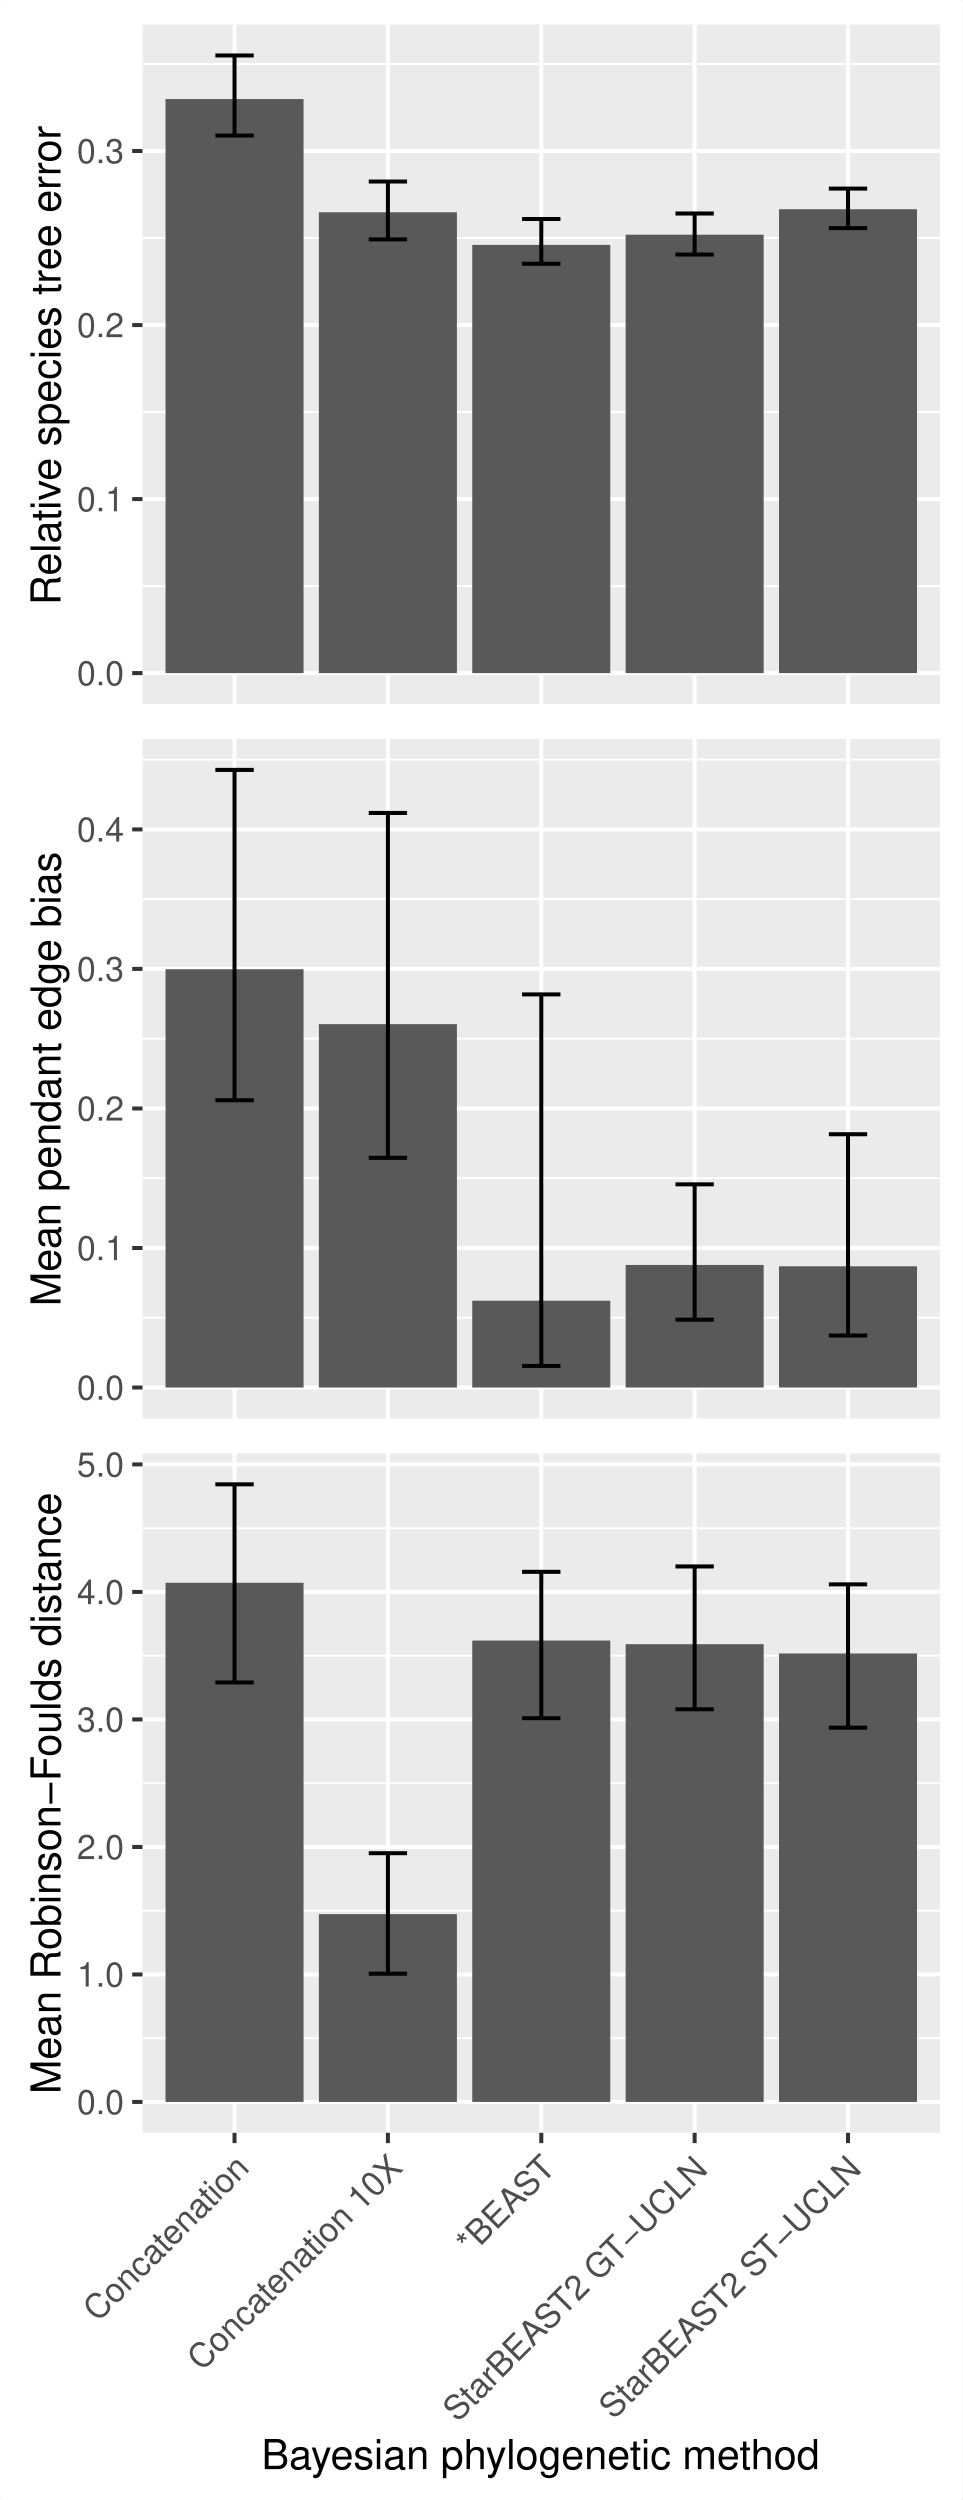
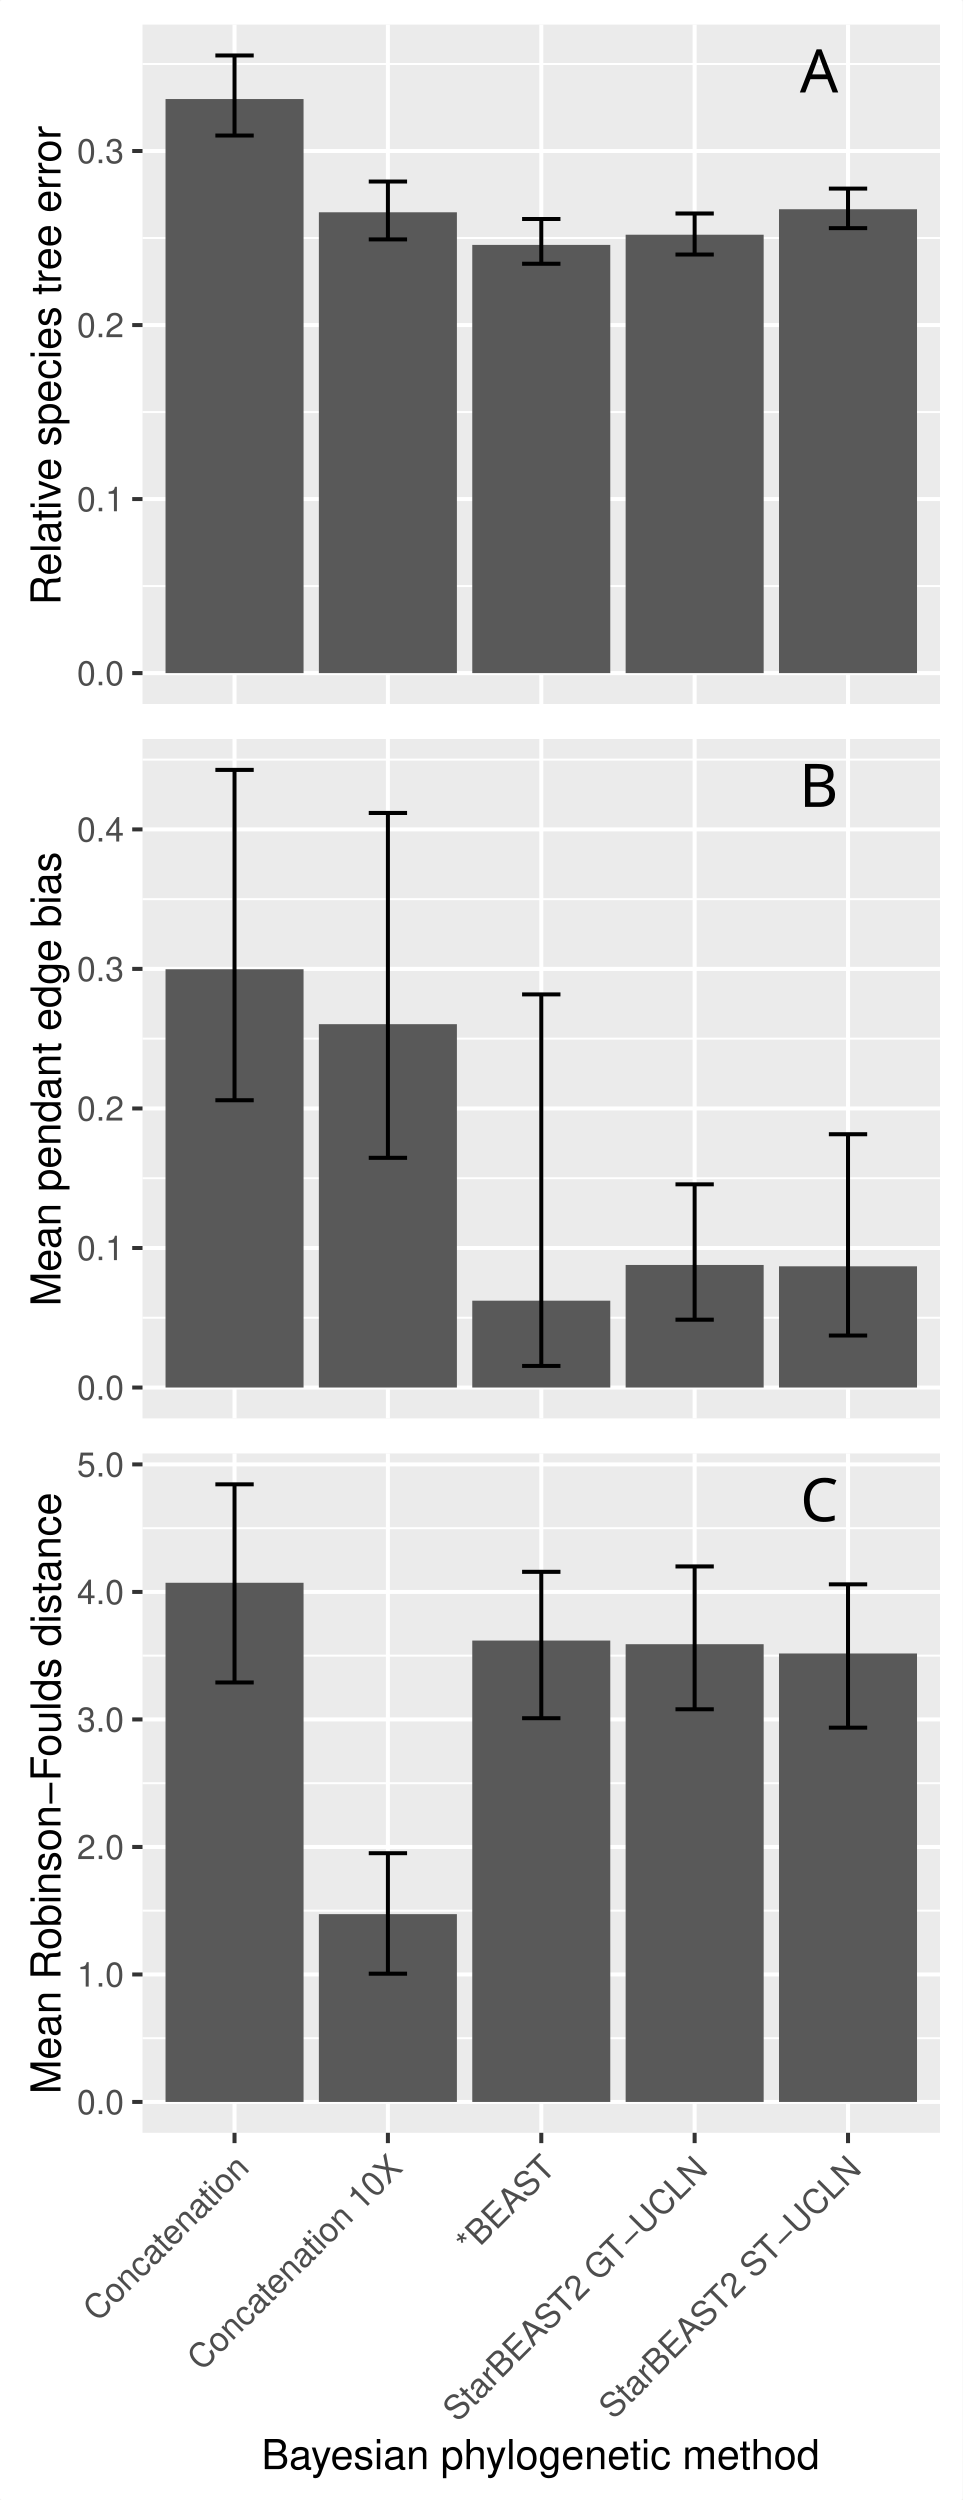
<svg xmlns="http://www.w3.org/2000/svg" width="90.378mm" height="234.714mm" viewBox="0 0 320.237 831.662" id="svg2" version="1.1">
  <defs id="defs4">
    <clipPath id="clipPath4180" clipPathUnits="userSpaceOnUse">
      <path id="path4182" d="m 37.39,97.18 212.24,0 0,180.81 -212.24,0 0,-180.81 z" />
    </clipPath>
    <clipPath id="clipPath4542" clipPathUnits="userSpaceOnUse">
      <path id="path4544" d="m 37.39,97.18 212.24,0 0,180.81 -212.24,0 0,-180.81 z" />
    </clipPath>
    <clipPath id="clipPath4889" clipPathUnits="userSpaceOnUse">
      <path id="path4891" d="m 37.39,97.18 212.24,0 0,180.81 -212.24,0 0,-180.81 z" />
    </clipPath>
  </defs>
  <g id="layer1" transform="translate(386.2494,-1056.74)">
    <path id="path4877" style="fill:#ffffff;fill-opacity:1;fill-rule:nonzero;stroke:#ffffff;stroke-width:1.338;stroke-linecap:round;stroke-linejoin:round;stroke-miterlimit:10;stroke-dasharray:none;stroke-opacity:1" d="m -385.581,1887.734 318.9,0 0,-830.325 -318.9,0 z" />
    <g id="g4176" transform="matrix(1.25,0,0,-1.25,-385.5806,1650.071)">
      <g id="g4178" clip-path="url(#clipPath4180)">
        <path d="m 37.39,97.18 212.24,0 0,180.81 -212.24,0 0,-180.81 z" style="fill:#ebebeb;fill-opacity:1;fill-rule:nonzero;stroke:none" id="path4184" />
        <path d="m 37.39,123.97 212.25,0" style="fill:none;stroke:#ffffff;stroke-width:0.53;stroke-linecap:butt;stroke-linejoin:round;stroke-miterlimit:10;stroke-dasharray:none;stroke-opacity:1" id="path4186" />
        <path d="m 37.39,161.1 212.25,0" style="fill:none;stroke:#ffffff;stroke-width:0.53;stroke-linecap:butt;stroke-linejoin:round;stroke-miterlimit:10;stroke-dasharray:none;stroke-opacity:1" id="path4188" />
        <path d="m 37.39,198.24 212.25,0" style="fill:none;stroke:#ffffff;stroke-width:0.53;stroke-linecap:butt;stroke-linejoin:round;stroke-miterlimit:10;stroke-dasharray:none;stroke-opacity:1" id="path4190" />
        <path d="m 37.39,235.38 212.25,0" style="fill:none;stroke:#ffffff;stroke-width:0.53;stroke-linecap:butt;stroke-linejoin:round;stroke-miterlimit:10;stroke-dasharray:none;stroke-opacity:1" id="path4192" />
        <path d="m 37.39,272.51 212.25,0" style="fill:none;stroke:#ffffff;stroke-width:0.53;stroke-linecap:butt;stroke-linejoin:round;stroke-miterlimit:10;stroke-dasharray:none;stroke-opacity:1" id="path4194" />
        <path d="m 37.39,105.4 212.25,0" style="fill:none;stroke:#ffffff;stroke-width:1.07;stroke-linecap:butt;stroke-linejoin:round;stroke-miterlimit:10;stroke-dasharray:none;stroke-opacity:1" id="path4196" />
        <path d="m 37.39,142.53 212.25,0" style="fill:none;stroke:#ffffff;stroke-width:1.07;stroke-linecap:butt;stroke-linejoin:round;stroke-miterlimit:10;stroke-dasharray:none;stroke-opacity:1" id="path4198" />
        <path d="m 37.39,179.67 212.25,0" style="fill:none;stroke:#ffffff;stroke-width:1.07;stroke-linecap:butt;stroke-linejoin:round;stroke-miterlimit:10;stroke-dasharray:none;stroke-opacity:1" id="path4200" />
        <path d="m 37.39,216.81 212.25,0" style="fill:none;stroke:#ffffff;stroke-width:1.07;stroke-linecap:butt;stroke-linejoin:round;stroke-miterlimit:10;stroke-dasharray:none;stroke-opacity:1" id="path4202" />
        <path d="m 37.39,253.94 212.25,0" style="fill:none;stroke:#ffffff;stroke-width:1.07;stroke-linecap:butt;stroke-linejoin:round;stroke-miterlimit:10;stroke-dasharray:none;stroke-opacity:1" id="path4204" />
        <path d="m 61.88,97.18 0,180.81" style="fill:none;stroke:#ffffff;stroke-width:1.07;stroke-linecap:butt;stroke-linejoin:round;stroke-miterlimit:10;stroke-dasharray:none;stroke-opacity:1" id="path4206" />
        <path d="m 102.7,97.18 0,180.81" style="fill:none;stroke:#ffffff;stroke-width:1.07;stroke-linecap:butt;stroke-linejoin:round;stroke-miterlimit:10;stroke-dasharray:none;stroke-opacity:1" id="path4208" />
        <path d="m 143.52,97.18 0,180.81" style="fill:none;stroke:#ffffff;stroke-width:1.07;stroke-linecap:butt;stroke-linejoin:round;stroke-miterlimit:10;stroke-dasharray:none;stroke-opacity:1" id="path4210" />
        <path d="m 184.33,97.18 0,180.81" style="fill:none;stroke:#ffffff;stroke-width:1.07;stroke-linecap:butt;stroke-linejoin:round;stroke-miterlimit:10;stroke-dasharray:none;stroke-opacity:1" id="path4212" />
        <path d="m 225.15,97.18 0,180.81" style="fill:none;stroke:#ffffff;stroke-width:1.07;stroke-linecap:butt;stroke-linejoin:round;stroke-miterlimit:10;stroke-dasharray:none;stroke-opacity:1" id="path4214" />
        <path d="m 43.52,105.4 36.73,0 0,111.32 -36.73,0 0,-111.32 z" style="fill:#595959;fill-opacity:1;fill-rule:nonzero;stroke:none" id="path4216" />
        <path d="m 84.33,105.4 36.73,0 0,96.7 -36.73,0 0,-96.7 z" style="fill:#595959;fill-opacity:1;fill-rule:nonzero;stroke:none" id="path4218" />
        <path d="m 125.15,105.4 36.73,0 0,23.11 -36.73,0 0,-23.11 z" style="fill:#595959;fill-opacity:1;fill-rule:nonzero;stroke:none" id="path4220" />
        <path d="m 165.97,105.4 36.73,0 0,32.62 -36.73,0 0,-32.62 z" style="fill:#595959;fill-opacity:1;fill-rule:nonzero;stroke:none" id="path4222" />
        <path d="m 206.78,105.4 36.73,0 0,32.26 -36.73,0 0,-32.26 z" style="fill:#595959;fill-opacity:1;fill-rule:nonzero;stroke:none" id="path4224" />
        <path d="m 138.41,210.02 10.21,0" style="fill:none;stroke:#000000;stroke-width:1.07;stroke-linecap:butt;stroke-linejoin:round;stroke-miterlimit:1;stroke-dasharray:none;stroke-opacity:1" id="path4226" />
        <path d="m 143.52,210.02 0,-98.87" style="fill:none;stroke:#000000;stroke-width:1.07;stroke-linecap:butt;stroke-linejoin:round;stroke-miterlimit:1;stroke-dasharray:none;stroke-opacity:1" id="path4228" />
        <path d="m 138.41,111.15 10.21,0" style="fill:none;stroke:#000000;stroke-width:1.07;stroke-linecap:butt;stroke-linejoin:round;stroke-miterlimit:1;stroke-dasharray:none;stroke-opacity:1" id="path4230" />
        <path d="m 179.23,159.48 10.2,0" style="fill:none;stroke:#000000;stroke-width:1.07;stroke-linecap:butt;stroke-linejoin:round;stroke-miterlimit:1;stroke-dasharray:none;stroke-opacity:1" id="path4232" />
        <path d="m 184.33,159.48 0,-36.03" style="fill:none;stroke:#000000;stroke-width:1.07;stroke-linecap:butt;stroke-linejoin:round;stroke-miterlimit:1;stroke-dasharray:none;stroke-opacity:1" id="path4234" />
        <path d="m 179.23,123.45 10.2,0" style="fill:none;stroke:#000000;stroke-width:1.07;stroke-linecap:butt;stroke-linejoin:round;stroke-miterlimit:1;stroke-dasharray:none;stroke-opacity:1" id="path4236" />
        <path d="m 220.05,172.81 10.2,0" style="fill:none;stroke:#000000;stroke-width:1.07;stroke-linecap:butt;stroke-linejoin:round;stroke-miterlimit:1;stroke-dasharray:none;stroke-opacity:1" id="path4238" />
        <path d="m 225.15,172.81 0,-53.57" style="fill:none;stroke:#000000;stroke-width:1.07;stroke-linecap:butt;stroke-linejoin:round;stroke-miterlimit:1;stroke-dasharray:none;stroke-opacity:1" id="path4240" />
        <path d="m 220.05,119.24 10.2,0" style="fill:none;stroke:#000000;stroke-width:1.07;stroke-linecap:butt;stroke-linejoin:round;stroke-miterlimit:1;stroke-dasharray:none;stroke-opacity:1" id="path4242" />
        <path d="m 56.78,269.77 10.21,0" style="fill:none;stroke:#000000;stroke-width:1.07;stroke-linecap:butt;stroke-linejoin:round;stroke-miterlimit:1;stroke-dasharray:none;stroke-opacity:1" id="path4244" />
        <path d="m 61.88,269.77 0,-87.91" style="fill:none;stroke:#000000;stroke-width:1.07;stroke-linecap:butt;stroke-linejoin:round;stroke-miterlimit:1;stroke-dasharray:none;stroke-opacity:1" id="path4246" />
        <path d="m 56.78,181.86 10.21,0" style="fill:none;stroke:#000000;stroke-width:1.07;stroke-linecap:butt;stroke-linejoin:round;stroke-miterlimit:1;stroke-dasharray:none;stroke-opacity:1" id="path4248" />
        <path d="m 97.6,258.31 10.2,0" style="fill:none;stroke:#000000;stroke-width:1.07;stroke-linecap:butt;stroke-linejoin:round;stroke-miterlimit:1;stroke-dasharray:none;stroke-opacity:1" id="path4250" />
        <path d="m 102.7,258.31 0,-91.78" style="fill:none;stroke:#000000;stroke-width:1.07;stroke-linecap:butt;stroke-linejoin:round;stroke-miterlimit:1;stroke-dasharray:none;stroke-opacity:1" id="path4252" />
        <path d="m 97.6,166.53 10.2,0" style="fill:none;stroke:#000000;stroke-width:1.07;stroke-linecap:butt;stroke-linejoin:round;stroke-miterlimit:1;stroke-dasharray:none;stroke-opacity:1" id="path4254" />
      </g>
    </g>
    <g id="g4266" transform="matrix(1.25,0,0,-1.25,-385.5806,1650.071)">
      <text transform="matrix(1,0,0,-1,19.95,102.17)" style="font-variant:normal;font-weight:normal;font-size:9px;font-family:Helvetica;-inkscape-font-specification:Helvetica;writing-mode:lr-tb;fill:#4d4d4d;fill-opacity:1;fill-rule:nonzero;stroke:none" id="text4268">
        <tspan x="0 5.004 7.506" y="0" id="tspan4270">0.0</tspan>
      </text>
      <text transform="matrix(1,0,0,-1,19.95,139.3)" style="font-variant:normal;font-weight:normal;font-size:9px;font-family:Helvetica;-inkscape-font-specification:Helvetica;writing-mode:lr-tb;fill:#4d4d4d;fill-opacity:1;fill-rule:nonzero;stroke:none" id="text4272">
        <tspan x="0 5.004 7.506" y="0" id="tspan4274">0.1</tspan>
      </text>
      <text transform="matrix(1,0,0,-1,19.95,176.44)" style="font-variant:normal;font-weight:normal;font-size:9px;font-family:Helvetica;-inkscape-font-specification:Helvetica;writing-mode:lr-tb;fill:#4d4d4d;fill-opacity:1;fill-rule:nonzero;stroke:none" id="text4276">
        <tspan x="0 5.004 7.506" y="0" id="tspan4278">0.2</tspan>
      </text>
      <text transform="matrix(1,0,0,-1,19.95,213.58)" style="font-variant:normal;font-weight:normal;font-size:9px;font-family:Helvetica;-inkscape-font-specification:Helvetica;writing-mode:lr-tb;fill:#4d4d4d;fill-opacity:1;fill-rule:nonzero;stroke:none" id="text4280">
        <tspan x="0 5.004 7.506" y="0" id="tspan4282">0.3</tspan>
      </text>
      <text transform="matrix(1,0,0,-1,19.95,250.71)" style="font-variant:normal;font-weight:normal;font-size:9px;font-family:Helvetica;-inkscape-font-specification:Helvetica;writing-mode:lr-tb;fill:#4d4d4d;fill-opacity:1;fill-rule:nonzero;stroke:none" id="text4284">
        <tspan x="0 5.004 7.506" y="0" id="tspan4286">0.4</tspan>
      </text>
    </g>
    <g id="g4290" transform="matrix(1.25,0,0,-1.25,-385.5806,1650.071)">
      <path d="m 34.65,105.4 2.74,0" style="fill:none;stroke:#333333;stroke-width:1.07;stroke-linecap:butt;stroke-linejoin:round;stroke-miterlimit:10;stroke-dasharray:none;stroke-opacity:1" id="path4292" />
      <path d="m 34.65,142.53 2.74,0" style="fill:none;stroke:#333333;stroke-width:1.07;stroke-linecap:butt;stroke-linejoin:round;stroke-miterlimit:10;stroke-dasharray:none;stroke-opacity:1" id="path4294" />
      <path d="m 34.65,179.67 2.74,0" style="fill:none;stroke:#333333;stroke-width:1.07;stroke-linecap:butt;stroke-linejoin:round;stroke-miterlimit:10;stroke-dasharray:none;stroke-opacity:1" id="path4296" />
      <path d="m 34.65,216.81 2.74,0" style="fill:none;stroke:#333333;stroke-width:1.07;stroke-linecap:butt;stroke-linejoin:round;stroke-miterlimit:10;stroke-dasharray:none;stroke-opacity:1" id="path4298" />
      <path d="m 34.65,253.94 2.74,0" style="fill:none;stroke:#333333;stroke-width:1.07;stroke-linecap:butt;stroke-linejoin:round;stroke-miterlimit:10;stroke-dasharray:none;stroke-opacity:1" id="path4300" />
    </g>
    <g id="g4366" transform="matrix(1.25,0,0,-1.25,-385.5806,1650.071)">
      <text transform="matrix(0,1,1,0,15.57,127.04)" style="font-variant:normal;font-weight:normal;font-size:11px;font-family:Helvetica;-inkscape-font-specification:Helvetica;writing-mode:lr-tb;fill:#000000;fill-opacity:1;fill-rule:nonzero;stroke:none" id="text4368">
        <tspan x="0 9.163 15.279 21.395 27.511 30.569 36.685 42.801 48.917 55.033 61.149 67.265 70.323 73.381 79.497 85.613 91.729 97.845 100.903 107.019 109.461 115.577" y="0" id="tspan4370">Mean pendant edge bias</tspan>
      </text>
    </g>
    <g id="g4538" transform="matrix(1.25,0,0,-1.25,-385.5806,1412.409)">
      <g id="g4540" clip-path="url(#clipPath4542)">
        <path d="m 37.39,97.18 212.24,0 0,180.81 -212.24,0 0,-180.81 z" style="fill:#ebebeb;fill-opacity:1;fill-rule:nonzero;stroke:none" id="path4546" />
        <path d="m 37.39,128.56 212.25,0" style="fill:none;stroke:#ffffff;stroke-width:0.53;stroke-linecap:butt;stroke-linejoin:round;stroke-miterlimit:10;stroke-dasharray:none;stroke-opacity:1" id="path4548" />
        <path d="m 37.39,174.87 212.25,0" style="fill:none;stroke:#ffffff;stroke-width:0.53;stroke-linecap:butt;stroke-linejoin:round;stroke-miterlimit:10;stroke-dasharray:none;stroke-opacity:1" id="path4550" />
        <path d="m 37.39,221.19 212.25,0" style="fill:none;stroke:#ffffff;stroke-width:0.53;stroke-linecap:butt;stroke-linejoin:round;stroke-miterlimit:10;stroke-dasharray:none;stroke-opacity:1" id="path4552" />
        <path d="m 37.39,267.51 212.25,0" style="fill:none;stroke:#ffffff;stroke-width:0.53;stroke-linecap:butt;stroke-linejoin:round;stroke-miterlimit:10;stroke-dasharray:none;stroke-opacity:1" id="path4554" />
        <path d="m 37.39,105.4 212.25,0" style="fill:none;stroke:#ffffff;stroke-width:1.07;stroke-linecap:butt;stroke-linejoin:round;stroke-miterlimit:10;stroke-dasharray:none;stroke-opacity:1" id="path4556" />
        <path d="m 37.39,151.72 212.25,0" style="fill:none;stroke:#ffffff;stroke-width:1.07;stroke-linecap:butt;stroke-linejoin:round;stroke-miterlimit:10;stroke-dasharray:none;stroke-opacity:1" id="path4558" />
        <path d="m 37.39,198.03 212.25,0" style="fill:none;stroke:#ffffff;stroke-width:1.07;stroke-linecap:butt;stroke-linejoin:round;stroke-miterlimit:10;stroke-dasharray:none;stroke-opacity:1" id="path4560" />
        <path d="m 37.39,244.35 212.25,0" style="fill:none;stroke:#ffffff;stroke-width:1.07;stroke-linecap:butt;stroke-linejoin:round;stroke-miterlimit:10;stroke-dasharray:none;stroke-opacity:1" id="path4562" />
        <path d="m 61.88,97.18 0,180.81" style="fill:none;stroke:#ffffff;stroke-width:1.07;stroke-linecap:butt;stroke-linejoin:round;stroke-miterlimit:10;stroke-dasharray:none;stroke-opacity:1" id="path4564" />
        <path d="m 102.7,97.18 0,180.81" style="fill:none;stroke:#ffffff;stroke-width:1.07;stroke-linecap:butt;stroke-linejoin:round;stroke-miterlimit:10;stroke-dasharray:none;stroke-opacity:1" id="path4566" />
        <path d="m 143.52,97.18 0,180.81" style="fill:none;stroke:#ffffff;stroke-width:1.07;stroke-linecap:butt;stroke-linejoin:round;stroke-miterlimit:10;stroke-dasharray:none;stroke-opacity:1" id="path4568" />
        <path d="m 184.33,97.18 0,180.81" style="fill:none;stroke:#ffffff;stroke-width:1.07;stroke-linecap:butt;stroke-linejoin:round;stroke-miterlimit:10;stroke-dasharray:none;stroke-opacity:1" id="path4570" />
        <path d="m 225.15,97.18 0,180.81" style="fill:none;stroke:#ffffff;stroke-width:1.07;stroke-linecap:butt;stroke-linejoin:round;stroke-miterlimit:10;stroke-dasharray:none;stroke-opacity:1" id="path4572" />
        <path d="m 43.52,105.4 36.73,0 0,152.78 -36.73,0 0,-152.78 z" style="fill:#595959;fill-opacity:1;fill-rule:nonzero;stroke:none" id="path4574" />
        <path d="m 84.33,105.4 36.73,0 0,122.64 -36.73,0 0,-122.64 z" style="fill:#595959;fill-opacity:1;fill-rule:nonzero;stroke:none" id="path4576" />
        <path d="m 125.15,105.4 36.73,0 0,113.96 -36.73,0 0,-113.96 z" style="fill:#595959;fill-opacity:1;fill-rule:nonzero;stroke:none" id="path4578" />
        <path d="m 165.97,105.4 36.73,0 0,116.67 -36.73,0 0,-116.67 z" style="fill:#595959;fill-opacity:1;fill-rule:nonzero;stroke:none" id="path4580" />
        <path d="m 206.78,105.4 36.73,0 0,123.45 -36.73,0 0,-123.45 z" style="fill:#595959;fill-opacity:1;fill-rule:nonzero;stroke:none" id="path4582" />
        <path d="m 138.41,226.25 10.21,0" style="fill:none;stroke:#000000;stroke-width:1.07;stroke-linecap:butt;stroke-linejoin:round;stroke-miterlimit:1;stroke-dasharray:none;stroke-opacity:1" id="path4584" />
        <path d="m 143.52,226.25 0,-11.91" style="fill:none;stroke:#000000;stroke-width:1.07;stroke-linecap:butt;stroke-linejoin:round;stroke-miterlimit:1;stroke-dasharray:none;stroke-opacity:1" id="path4586" />
        <path d="m 138.41,214.34 10.21,0" style="fill:none;stroke:#000000;stroke-width:1.07;stroke-linecap:butt;stroke-linejoin:round;stroke-miterlimit:1;stroke-dasharray:none;stroke-opacity:1" id="path4588" />
        <path d="m 179.23,227.72 10.2,0" style="fill:none;stroke:#000000;stroke-width:1.07;stroke-linecap:butt;stroke-linejoin:round;stroke-miterlimit:1;stroke-dasharray:none;stroke-opacity:1" id="path4590" />
        <path d="m 184.33,227.72 0,-10.92" style="fill:none;stroke:#000000;stroke-width:1.07;stroke-linecap:butt;stroke-linejoin:round;stroke-miterlimit:1;stroke-dasharray:none;stroke-opacity:1" id="path4592" />
        <path d="m 179.23,216.8 10.2,0" style="fill:none;stroke:#000000;stroke-width:1.07;stroke-linecap:butt;stroke-linejoin:round;stroke-miterlimit:1;stroke-dasharray:none;stroke-opacity:1" id="path4594" />
        <path d="m 220.05,234.34 10.2,0" style="fill:none;stroke:#000000;stroke-width:1.07;stroke-linecap:butt;stroke-linejoin:round;stroke-miterlimit:1;stroke-dasharray:none;stroke-opacity:1" id="path4596" />
        <path d="m 225.15,234.34 0,-10.52" style="fill:none;stroke:#000000;stroke-width:1.07;stroke-linecap:butt;stroke-linejoin:round;stroke-miterlimit:1;stroke-dasharray:none;stroke-opacity:1" id="path4598" />
        <path d="m 220.05,223.82 10.2,0" style="fill:none;stroke:#000000;stroke-width:1.07;stroke-linecap:butt;stroke-linejoin:round;stroke-miterlimit:1;stroke-dasharray:none;stroke-opacity:1" id="path4600" />
        <path d="m 56.78,269.77 10.21,0" style="fill:none;stroke:#000000;stroke-width:1.07;stroke-linecap:butt;stroke-linejoin:round;stroke-miterlimit:1;stroke-dasharray:none;stroke-opacity:1" id="path4602" />
        <path d="m 61.88,269.77 0,-21.3" style="fill:none;stroke:#000000;stroke-width:1.07;stroke-linecap:butt;stroke-linejoin:round;stroke-miterlimit:1;stroke-dasharray:none;stroke-opacity:1" id="path4604" />
        <path d="m 56.78,248.47 10.21,0" style="fill:none;stroke:#000000;stroke-width:1.07;stroke-linecap:butt;stroke-linejoin:round;stroke-miterlimit:1;stroke-dasharray:none;stroke-opacity:1" id="path4606" />
        <path d="m 97.6,236.22 10.2,0" style="fill:none;stroke:#000000;stroke-width:1.07;stroke-linecap:butt;stroke-linejoin:round;stroke-miterlimit:1;stroke-dasharray:none;stroke-opacity:1" id="path4608" />
        <path d="m 102.7,236.22 0,-15.39" style="fill:none;stroke:#000000;stroke-width:1.07;stroke-linecap:butt;stroke-linejoin:round;stroke-miterlimit:1;stroke-dasharray:none;stroke-opacity:1" id="path4610" />
        <path d="m 97.6,220.83 10.2,0" style="fill:none;stroke:#000000;stroke-width:1.07;stroke-linecap:butt;stroke-linejoin:round;stroke-miterlimit:1;stroke-dasharray:none;stroke-opacity:1" id="path4612" />
      </g>
    </g>
    <g id="g4624" transform="matrix(1.25,0,0,-1.25,-385.5806,1412.409)">
      <text transform="matrix(1,0,0,-1,19.95,102.17)" style="font-variant:normal;font-weight:normal;font-size:9px;font-family:Helvetica;-inkscape-font-specification:Helvetica;writing-mode:lr-tb;fill:#4d4d4d;fill-opacity:1;fill-rule:nonzero;stroke:none" id="text4626">
        <tspan x="0 5.004 7.506" y="0" id="tspan4628">0.0</tspan>
      </text>
      <text transform="matrix(1,0,0,-1,19.95,148.48)" style="font-variant:normal;font-weight:normal;font-size:9px;font-family:Helvetica;-inkscape-font-specification:Helvetica;writing-mode:lr-tb;fill:#4d4d4d;fill-opacity:1;fill-rule:nonzero;stroke:none" id="text4630">
        <tspan x="0 5.004 7.506" y="0" id="tspan4632">0.1</tspan>
      </text>
      <text transform="matrix(1,0,0,-1,19.95,194.8)" style="font-variant:normal;font-weight:normal;font-size:9px;font-family:Helvetica;-inkscape-font-specification:Helvetica;writing-mode:lr-tb;fill:#4d4d4d;fill-opacity:1;fill-rule:nonzero;stroke:none" id="text4634">
        <tspan x="0 5.004 7.506" y="0" id="tspan4636">0.2</tspan>
      </text>
      <text transform="matrix(1,0,0,-1,19.95,241.12)" style="font-variant:normal;font-weight:normal;font-size:9px;font-family:Helvetica;-inkscape-font-specification:Helvetica;writing-mode:lr-tb;fill:#4d4d4d;fill-opacity:1;fill-rule:nonzero;stroke:none" id="text4638">
        <tspan x="0 5.004 7.506" y="0" id="tspan4640">0.3</tspan>
      </text>
    </g>
    <g id="g4644" transform="matrix(1.25,0,0,-1.25,-385.5806,1412.409)">
      <path d="m 34.65,105.4 2.74,0" style="fill:none;stroke:#333333;stroke-width:1.07;stroke-linecap:butt;stroke-linejoin:round;stroke-miterlimit:10;stroke-dasharray:none;stroke-opacity:1" id="path4646" />
      <path d="m 34.65,151.72 2.74,0" style="fill:none;stroke:#333333;stroke-width:1.07;stroke-linecap:butt;stroke-linejoin:round;stroke-miterlimit:10;stroke-dasharray:none;stroke-opacity:1" id="path4648" />
      <path d="m 34.65,198.03 2.74,0" style="fill:none;stroke:#333333;stroke-width:1.07;stroke-linecap:butt;stroke-linejoin:round;stroke-miterlimit:10;stroke-dasharray:none;stroke-opacity:1" id="path4650" />
      <path d="m 34.65,244.35 2.74,0" style="fill:none;stroke:#333333;stroke-width:1.07;stroke-linecap:butt;stroke-linejoin:round;stroke-miterlimit:10;stroke-dasharray:none;stroke-opacity:1" id="path4652" />
    </g>
    <g id="g4718" transform="matrix(1.25,0,0,-1.25,-385.5806,1412.409)">
      <text transform="matrix(0,1,1,0,15.57,123.53)" style="font-variant:normal;font-weight:normal;font-size:11px;font-family:Helvetica;-inkscape-font-specification:Helvetica;writing-mode:lr-tb;fill:#000000;fill-opacity:1;fill-rule:nonzero;stroke:none" id="text4720">
        <tspan x="0 7.942 14.058 16.5 22.616 25.674 28.116 33.341 39.457 42.515 48.015 54.131 60.247 65.747 68.189 74.305 79.805 82.863 85.921 89.584 95.7 101.816 104.874 110.99 114.653 118.316 124.432" y="0" id="tspan4722">Relative species tree error</tspan>
      </text>
    </g>
    <g clip-path="url(#clipPath4889)" id="g4887" transform="matrix(1.25,0,0,-1.25,-385.5806,1887.734)">
      <path id="path4893" style="fill:#ebebeb;fill-opacity:1;fill-rule:nonzero;stroke:none" d="m 37.39,97.18 212.24,0 0,180.81 -212.24,0 0,-180.81 z" />
      <path id="path4895" style="fill:none;stroke:#ffffff;stroke-width:0.53;stroke-linecap:butt;stroke-linejoin:round;stroke-miterlimit:10;stroke-dasharray:none;stroke-opacity:1" d="m 37.39,122.36 212.25,0" />
      <path id="path4897" style="fill:none;stroke:#ffffff;stroke-width:0.53;stroke-linecap:butt;stroke-linejoin:round;stroke-miterlimit:10;stroke-dasharray:none;stroke-opacity:1" d="m 37.39,156.3 212.25,0" />
      <path id="path4899" style="fill:none;stroke:#ffffff;stroke-width:0.53;stroke-linecap:butt;stroke-linejoin:round;stroke-miterlimit:10;stroke-dasharray:none;stroke-opacity:1" d="m 37.39,190.23 212.25,0" />
      <path id="path4901" style="fill:none;stroke:#ffffff;stroke-width:0.53;stroke-linecap:butt;stroke-linejoin:round;stroke-miterlimit:10;stroke-dasharray:none;stroke-opacity:1" d="m 37.39,224.17 212.25,0" />
      <path id="path4903" style="fill:none;stroke:#ffffff;stroke-width:0.53;stroke-linecap:butt;stroke-linejoin:round;stroke-miterlimit:10;stroke-dasharray:none;stroke-opacity:1" d="m 37.39,258.1 212.25,0" />
      <path id="path4905" style="fill:none;stroke:#ffffff;stroke-width:1.07;stroke-linecap:butt;stroke-linejoin:round;stroke-miterlimit:10;stroke-dasharray:none;stroke-opacity:1" d="m 37.39,105.4 212.25,0" />
      <path id="path4907" style="fill:none;stroke:#ffffff;stroke-width:1.07;stroke-linecap:butt;stroke-linejoin:round;stroke-miterlimit:10;stroke-dasharray:none;stroke-opacity:1" d="m 37.39,139.33 212.25,0" />
      <path id="path4909" style="fill:none;stroke:#ffffff;stroke-width:1.07;stroke-linecap:butt;stroke-linejoin:round;stroke-miterlimit:10;stroke-dasharray:none;stroke-opacity:1" d="m 37.39,173.26 212.25,0" />
      <path id="path4911" style="fill:none;stroke:#ffffff;stroke-width:1.07;stroke-linecap:butt;stroke-linejoin:round;stroke-miterlimit:10;stroke-dasharray:none;stroke-opacity:1" d="m 37.39,207.2 212.25,0" />
      <path id="path4913" style="fill:none;stroke:#ffffff;stroke-width:1.07;stroke-linecap:butt;stroke-linejoin:round;stroke-miterlimit:10;stroke-dasharray:none;stroke-opacity:1" d="m 37.39,241.13 212.25,0" />
      <path id="path4915" style="fill:none;stroke:#ffffff;stroke-width:1.07;stroke-linecap:butt;stroke-linejoin:round;stroke-miterlimit:10;stroke-dasharray:none;stroke-opacity:1" d="m 37.39,275.07 212.25,0" />
      <path id="path4917" style="fill:none;stroke:#ffffff;stroke-width:1.07;stroke-linecap:butt;stroke-linejoin:round;stroke-miterlimit:10;stroke-dasharray:none;stroke-opacity:1" d="m 61.88,97.18 0,180.81" />
      <path id="path4919" style="fill:none;stroke:#ffffff;stroke-width:1.07;stroke-linecap:butt;stroke-linejoin:round;stroke-miterlimit:10;stroke-dasharray:none;stroke-opacity:1" d="m 102.7,97.18 0,180.81" />
      <path id="path4921" style="fill:none;stroke:#ffffff;stroke-width:1.07;stroke-linecap:butt;stroke-linejoin:round;stroke-miterlimit:10;stroke-dasharray:none;stroke-opacity:1" d="m 143.52,97.18 0,180.81" />
      <path id="path4923" style="fill:none;stroke:#ffffff;stroke-width:1.07;stroke-linecap:butt;stroke-linejoin:round;stroke-miterlimit:10;stroke-dasharray:none;stroke-opacity:1" d="m 184.33,97.18 0,180.81" />
      <path id="path4925" style="fill:none;stroke:#ffffff;stroke-width:1.07;stroke-linecap:butt;stroke-linejoin:round;stroke-miterlimit:10;stroke-dasharray:none;stroke-opacity:1" d="m 225.15,97.18 0,180.81" />
      <path id="path4927" style="fill:#595959;fill-opacity:1;fill-rule:nonzero;stroke:none" d="m 43.52,105.4 36.73,0 0,138.17 -36.73,0 0,-138.17 z" />
      <path id="path4929" style="fill:#595959;fill-opacity:1;fill-rule:nonzero;stroke:none" d="m 84.33,105.4 36.73,0 0,49.98 -36.73,0 0,-49.98 z" />
      <path id="path4931" style="fill:#595959;fill-opacity:1;fill-rule:nonzero;stroke:none" d="m 125.15,105.4 36.73,0 0,122.79 -36.73,0 0,-122.79 z" />
      <path id="path4933" style="fill:#595959;fill-opacity:1;fill-rule:nonzero;stroke:none" d="m 165.97,105.4 36.73,0 0,121.82 -36.73,0 0,-121.82 z" />
      <path id="path4935" style="fill:#595959;fill-opacity:1;fill-rule:nonzero;stroke:none" d="m 206.78,105.4 36.73,0 0,119.35 -36.73,0 0,-119.35 z" />
      <path id="path4937" style="fill:none;stroke:#000000;stroke-width:1.07;stroke-linecap:butt;stroke-linejoin:round;stroke-miterlimit:1;stroke-dasharray:none;stroke-opacity:1" d="m 138.41,246.48 10.21,0" />
      <path id="path4939" style="fill:none;stroke:#000000;stroke-width:1.07;stroke-linecap:butt;stroke-linejoin:round;stroke-miterlimit:1;stroke-dasharray:none;stroke-opacity:1" d="m 143.52,246.48 0,-38.95" />
      <path id="path4941" style="fill:none;stroke:#000000;stroke-width:1.07;stroke-linecap:butt;stroke-linejoin:round;stroke-miterlimit:1;stroke-dasharray:none;stroke-opacity:1" d="m 138.41,207.53 10.21,0" />
      <path id="path4943" style="fill:none;stroke:#000000;stroke-width:1.07;stroke-linecap:butt;stroke-linejoin:round;stroke-miterlimit:1;stroke-dasharray:none;stroke-opacity:1" d="m 179.23,247.92 10.2,0" />
      <path id="path4945" style="fill:none;stroke:#000000;stroke-width:1.07;stroke-linecap:butt;stroke-linejoin:round;stroke-miterlimit:1;stroke-dasharray:none;stroke-opacity:1" d="m 184.33,247.92 0,-38.01" />
      <path id="path4947" style="fill:none;stroke:#000000;stroke-width:1.07;stroke-linecap:butt;stroke-linejoin:round;stroke-miterlimit:1;stroke-dasharray:none;stroke-opacity:1" d="m 179.23,209.91 10.2,0" />
      <path id="path4949" style="fill:none;stroke:#000000;stroke-width:1.07;stroke-linecap:butt;stroke-linejoin:round;stroke-miterlimit:1;stroke-dasharray:none;stroke-opacity:1" d="m 220.05,243.15 10.2,0" />
      <path id="path4951" style="fill:none;stroke:#000000;stroke-width:1.07;stroke-linecap:butt;stroke-linejoin:round;stroke-miterlimit:1;stroke-dasharray:none;stroke-opacity:1" d="m 225.15,243.15 0,-38.14" />
      <path id="path4953" style="fill:none;stroke:#000000;stroke-width:1.07;stroke-linecap:butt;stroke-linejoin:round;stroke-miterlimit:1;stroke-dasharray:none;stroke-opacity:1" d="m 220.05,205.01 10.2,0" />
      <path id="path4955" style="fill:none;stroke:#000000;stroke-width:1.07;stroke-linecap:butt;stroke-linejoin:round;stroke-miterlimit:1;stroke-dasharray:none;stroke-opacity:1" d="m 56.78,269.77 10.21,0" />
      <path id="path4957" style="fill:none;stroke:#000000;stroke-width:1.07;stroke-linecap:butt;stroke-linejoin:round;stroke-miterlimit:1;stroke-dasharray:none;stroke-opacity:1" d="m 61.88,269.77 0,-52.73" />
      <path id="path4959" style="fill:none;stroke:#000000;stroke-width:1.07;stroke-linecap:butt;stroke-linejoin:round;stroke-miterlimit:1;stroke-dasharray:none;stroke-opacity:1" d="m 56.78,217.04 10.21,0" />
      <path id="path4961" style="fill:none;stroke:#000000;stroke-width:1.07;stroke-linecap:butt;stroke-linejoin:round;stroke-miterlimit:1;stroke-dasharray:none;stroke-opacity:1" d="m 97.6,171.6 10.2,0" />
      <path id="path4963" style="fill:none;stroke:#000000;stroke-width:1.07;stroke-linecap:butt;stroke-linejoin:round;stroke-miterlimit:1;stroke-dasharray:none;stroke-opacity:1" d="m 102.7,171.6 0,-32.07" />
      <path id="path4965" style="fill:none;stroke:#000000;stroke-width:1.07;stroke-linecap:butt;stroke-linejoin:round;stroke-miterlimit:1;stroke-dasharray:none;stroke-opacity:1" d="m 97.6,139.53 10.2,0" />
    </g>
    <text id="text4979" style="font-variant:normal;font-weight:normal;font-size:11.25px;font-family:Helvetica;-inkscape-font-specification:Helvetica;writing-mode:lr-tb;fill:#4d4d4d;fill-opacity:1;fill-rule:nonzero;stroke:none" x="-360.643" y="1760.021">
      <tspan id="tspan4981" y="1760.021" x="-360.643 -354.388 -351.261">0.0</tspan>
    </text>
    <text id="text4983" style="font-variant:normal;font-weight:normal;font-size:11.25px;font-family:Helvetica;-inkscape-font-specification:Helvetica;writing-mode:lr-tb;fill:#4d4d4d;fill-opacity:1;fill-rule:nonzero;stroke:none" x="-360.643" y="1717.609">
      <tspan id="tspan4985" y="1717.609" x="-360.643 -354.388 -351.261">1.0</tspan>
    </text>
    <text id="text4987" style="font-variant:normal;font-weight:normal;font-size:11.25px;font-family:Helvetica;-inkscape-font-specification:Helvetica;writing-mode:lr-tb;fill:#4d4d4d;fill-opacity:1;fill-rule:nonzero;stroke:none" x="-360.643" y="1675.196">
      <tspan id="tspan4989" y="1675.196" x="-360.643 -354.388 -351.261">2.0</tspan>
    </text>
    <text id="text4991" style="font-variant:normal;font-weight:normal;font-size:11.25px;font-family:Helvetica;-inkscape-font-specification:Helvetica;writing-mode:lr-tb;fill:#4d4d4d;fill-opacity:1;fill-rule:nonzero;stroke:none" x="-360.643" y="1632.771">
      <tspan id="tspan4993" y="1632.771" x="-360.643 -354.388 -351.261">3.0</tspan>
    </text>
    <text id="text4995" style="font-variant:normal;font-weight:normal;font-size:11.25px;font-family:Helvetica;-inkscape-font-specification:Helvetica;writing-mode:lr-tb;fill:#4d4d4d;fill-opacity:1;fill-rule:nonzero;stroke:none" x="-360.643" y="1590.359">
      <tspan id="tspan4997" y="1590.359" x="-360.643 -354.388 -351.261">4.0</tspan>
    </text>
    <text id="text4999" style="font-variant:normal;font-weight:normal;font-size:11.25px;font-family:Helvetica;-inkscape-font-specification:Helvetica;writing-mode:lr-tb;fill:#4d4d4d;fill-opacity:1;fill-rule:nonzero;stroke:none" x="-360.643" y="1547.934">
      <tspan id="tspan5001" y="1547.934" x="-360.643 -354.388 -351.261">5.0</tspan>
    </text>
    <path id="path5007" style="fill:none;stroke:#333333;stroke-width:1.338;stroke-linecap:butt;stroke-linejoin:round;stroke-miterlimit:10;stroke-dasharray:none;stroke-opacity:1" d="m -342.268,1755.984 3.425,0" />
    <path id="path5009" style="fill:none;stroke:#333333;stroke-width:1.338;stroke-linecap:butt;stroke-linejoin:round;stroke-miterlimit:10;stroke-dasharray:none;stroke-opacity:1" d="m -342.268,1713.571 3.425,0" />
    <path id="path5011" style="fill:none;stroke:#333333;stroke-width:1.338;stroke-linecap:butt;stroke-linejoin:round;stroke-miterlimit:10;stroke-dasharray:none;stroke-opacity:1" d="m -342.268,1671.159 3.425,0" />
    <path id="path5013" style="fill:none;stroke:#333333;stroke-width:1.338;stroke-linecap:butt;stroke-linejoin:round;stroke-miterlimit:10;stroke-dasharray:none;stroke-opacity:1" d="m -342.268,1628.734 3.425,0" />
    <path id="path5015" style="fill:none;stroke:#333333;stroke-width:1.338;stroke-linecap:butt;stroke-linejoin:round;stroke-miterlimit:10;stroke-dasharray:none;stroke-opacity:1" d="m -342.268,1586.321 3.425,0" />
    <path id="path5017" style="fill:none;stroke:#333333;stroke-width:1.338;stroke-linecap:butt;stroke-linejoin:round;stroke-miterlimit:10;stroke-dasharray:none;stroke-opacity:1" d="m -342.268,1543.896 3.425,0" />
    <path id="path5035" style="fill:none;stroke:#333333;stroke-width:1.338;stroke-linecap:butt;stroke-linejoin:round;stroke-miterlimit:10;stroke-dasharray:none;stroke-opacity:1" d="m -308.231,1769.684 0,-3.425" />
    <path id="path5037" style="fill:none;stroke:#333333;stroke-width:1.338;stroke-linecap:butt;stroke-linejoin:round;stroke-miterlimit:10;stroke-dasharray:none;stroke-opacity:1" d="m -257.206,1769.684 0,-3.425" />
    <path id="path5039" style="fill:none;stroke:#333333;stroke-width:1.338;stroke-linecap:butt;stroke-linejoin:round;stroke-miterlimit:10;stroke-dasharray:none;stroke-opacity:1" d="m -206.181,1769.684 0,-3.425" />
    <path id="path5041" style="fill:none;stroke:#333333;stroke-width:1.338;stroke-linecap:butt;stroke-linejoin:round;stroke-miterlimit:10;stroke-dasharray:none;stroke-opacity:1" d="m -155.168,1769.684 0,-3.425" />
    <path id="path5043" style="fill:none;stroke:#333333;stroke-width:1.338;stroke-linecap:butt;stroke-linejoin:round;stroke-miterlimit:10;stroke-dasharray:none;stroke-opacity:1" d="m -104.143,1769.684 0,-3.425" />
    <text id="text5049" style="font-variant:normal;font-weight:normal;font-size:11.243px;font-family:Helvetica;-inkscape-font-specification:Helvetica;writing-mode:lr-tb;fill:#4d4d4d;fill-opacity:1;fill-rule:nonzero;stroke:none" transform="matrix(0.7071068,-0.7071068,0.7071068,0.7071068,0,0)" x="-1543.783" y="1043.427">
      <tspan id="tspan5051" y="1043.427" x="-1543.783 -1535.666 -1529.415 -1523.164 -1517.542 -1511.291 -1508.166 -1501.914 -1495.663 -1489.412 -1486.287 -1483.791 -1477.54">Concatenation</tspan>
    </text>
    <text id="text5053" style="font-variant:normal;font-weight:normal;font-size:11.243px;font-family:Helvetica;-inkscape-font-specification:Helvetica;writing-mode:lr-tb;fill:#4d4d4d;fill-opacity:1;fill-rule:nonzero;stroke:none" transform="matrix(0.7071068,-0.7071068,0.7071068,0.7071068,0,0)" x="-1530.852" y="1079.498">
      <tspan id="tspan5055" y="1079.498" x="-1530.852 -1522.735 -1516.484 -1510.233 -1504.611 -1498.36 -1495.234 -1488.983 -1482.732 -1476.481 -1473.355 -1470.86 -1464.608 -1458.357 -1455.232 -1448.981 -1442.73">Concatenation 10X</tspan>
    </text>
    <text id="text5057" style="font-variant:normal;font-weight:normal;font-size:11.243px;font-family:Helvetica;-inkscape-font-specification:Helvetica;writing-mode:lr-tb;fill:#4d4d4d;fill-opacity:1;fill-rule:nonzero;stroke:none" transform="matrix(0.7071068,-0.7071068,0.7071068,0.7071068,0,0)" x="-1440.351" y="1115.569">
      <tspan id="tspan5059" y="1115.569" x="-1440.351 -1435.978 -1428.479 -1420.98 -1413.481 -1405.982">*BEAST</tspan>
    </text>
    <text id="text5061" style="font-variant:normal;font-weight:normal;font-size:11.243px;font-family:Helvetica;-inkscape-font-specification:Helvetica;writing-mode:lr-tb;fill:#4d4d4d;fill-opacity:1;fill-rule:nonzero;stroke:none" transform="matrix(0.7071068,-0.7071068,0.7071068,0.7071068,0,0)" x="-1482.734" y="1151.658">
      <tspan id="tspan5063" y="1151.658" x="-1482.734 -1475.235 -1472.109 -1465.858 -1462.114 -1454.615 -1447.116 -1439.617 -1432.118 -1425.248 -1418.997 -1415.871 -1407.124 -1400.255 -1393.689 -1385.572 -1377.454 -1371.203">StarBEAST2 GT−UCLN</tspan>
    </text>
    <text id="text5065" style="font-variant:normal;font-weight:normal;font-size:11.243px;font-family:Helvetica;-inkscape-font-specification:Helvetica;writing-mode:lr-tb;fill:#4d4d4d;fill-opacity:1;fill-rule:nonzero;stroke:none" transform="matrix(0.7071068,-0.7071068,0.7071068,0.7071068,0,0)" x="-1445.407" y="1187.729">
      <tspan id="tspan5067" y="1187.729" x="-1445.407 -1437.908 -1434.783 -1428.532 -1424.787 -1417.289 -1409.789 -1402.29 -1394.791 -1387.922 -1381.671 -1378.545 -1371.046 -1364.177 -1357.611 -1349.493 -1341.376 -1335.125">StarBEAST2 ST−UCLN</tspan>
    </text>
    <text id="text5077" style="font-variant:normal;font-weight:normal;font-size:13.75px;font-family:Helvetica;-inkscape-font-specification:Helvetica;writing-mode:lr-tb;fill:#000000;fill-opacity:1;fill-rule:nonzero;stroke:none" x="-299.256" y="1878.146">
      <tspan id="tspan5079" y="1878.146" x="-299.256 -290.084 -282.852 -276.252 -268.607 -261.732 -258.679 -251.034 -243.389 -239.567 -231.922 -224.689 -217.814 -214.762 -207.117 -199.472 -191.827 -184.182 -176.537 -172.714 -169.662 -162.787 -158.964 -147.511 -139.866 -136.043 -128.398 -120.753">Bayesian phylogenetic method</tspan>
    </text>
    <text id="text5085" style="font-variant:normal;font-weight:normal;font-size:13.75px;font-family:Helvetica;-inkscape-font-specification:Helvetica;writing-mode:lr-tb;fill:#000000;fill-opacity:1;fill-rule:nonzero;stroke:none" transform="matrix(0,-1,1,0,0,0)" x="-1753.359" y="-366.118">
      <tspan id="tspan5087" y="-366.118" x="-1753.359 -1741.905 -1734.26 -1726.615 -1718.97 -1715.148 -1705.22 -1697.575 -1689.93 -1686.878 -1679.233 -1672.358 -1664.713 -1657.068 -1649.038 -1641.049 -1633.404 -1625.759 -1622.706 -1615.061 -1608.186 -1604.364 -1596.719 -1593.666 -1586.791 -1582.969 -1575.324 -1567.679 -1560.804">Mean Robinson−Foulds distance</tspan>
    </text>
+     <text xml:space="preserve" style="font-style:normal;font-weight:normal;font-size:20px;line-height:125%;font-family:sans-serif;text-align:end;letter-spacing:0px;word-spacing:0px;text-anchor:end;fill:#000000;fill-opacity:1;stroke:none;stroke-width:1px;stroke-linecap:butt;stroke-linejoin:miter;stroke-opacity:1" x="-81.387" y="1087.501" id="text4570">
+       <tspan id="tspan4572" x="-81.387" y="1087.501">A</tspan>
+     </text>
+     <text xml:space="preserve" style="font-style:normal;font-weight:normal;font-size:20px;line-height:125%;font-family:sans-serif;text-align:end;letter-spacing:0px;word-spacing:0px;text-anchor:end;fill:#000000;fill-opacity:1;stroke:none;stroke-width:1px;stroke-linecap:butt;stroke-linejoin:miter;stroke-opacity:1" x="-81.387" y="1325.164" id="text4570-0">
+       <tspan id="tspan4572-2" x="-81.387" y="1325.164">B</tspan>
+     </text>
+     <text xml:space="preserve" style="font-style:normal;font-weight:normal;font-size:20px;line-height:125%;font-family:sans-serif;text-align:end;letter-spacing:0px;word-spacing:0px;text-anchor:end;fill:#000000;fill-opacity:1;stroke:none;stroke-width:1px;stroke-linecap:butt;stroke-linejoin:miter;stroke-opacity:1" x="-81.387" y="1562.826" id="text4570-5">
+       <tspan id="tspan4572-9" x="-81.387" y="1562.826">C</tspan>
+     </text>
  </g>
</svg>
